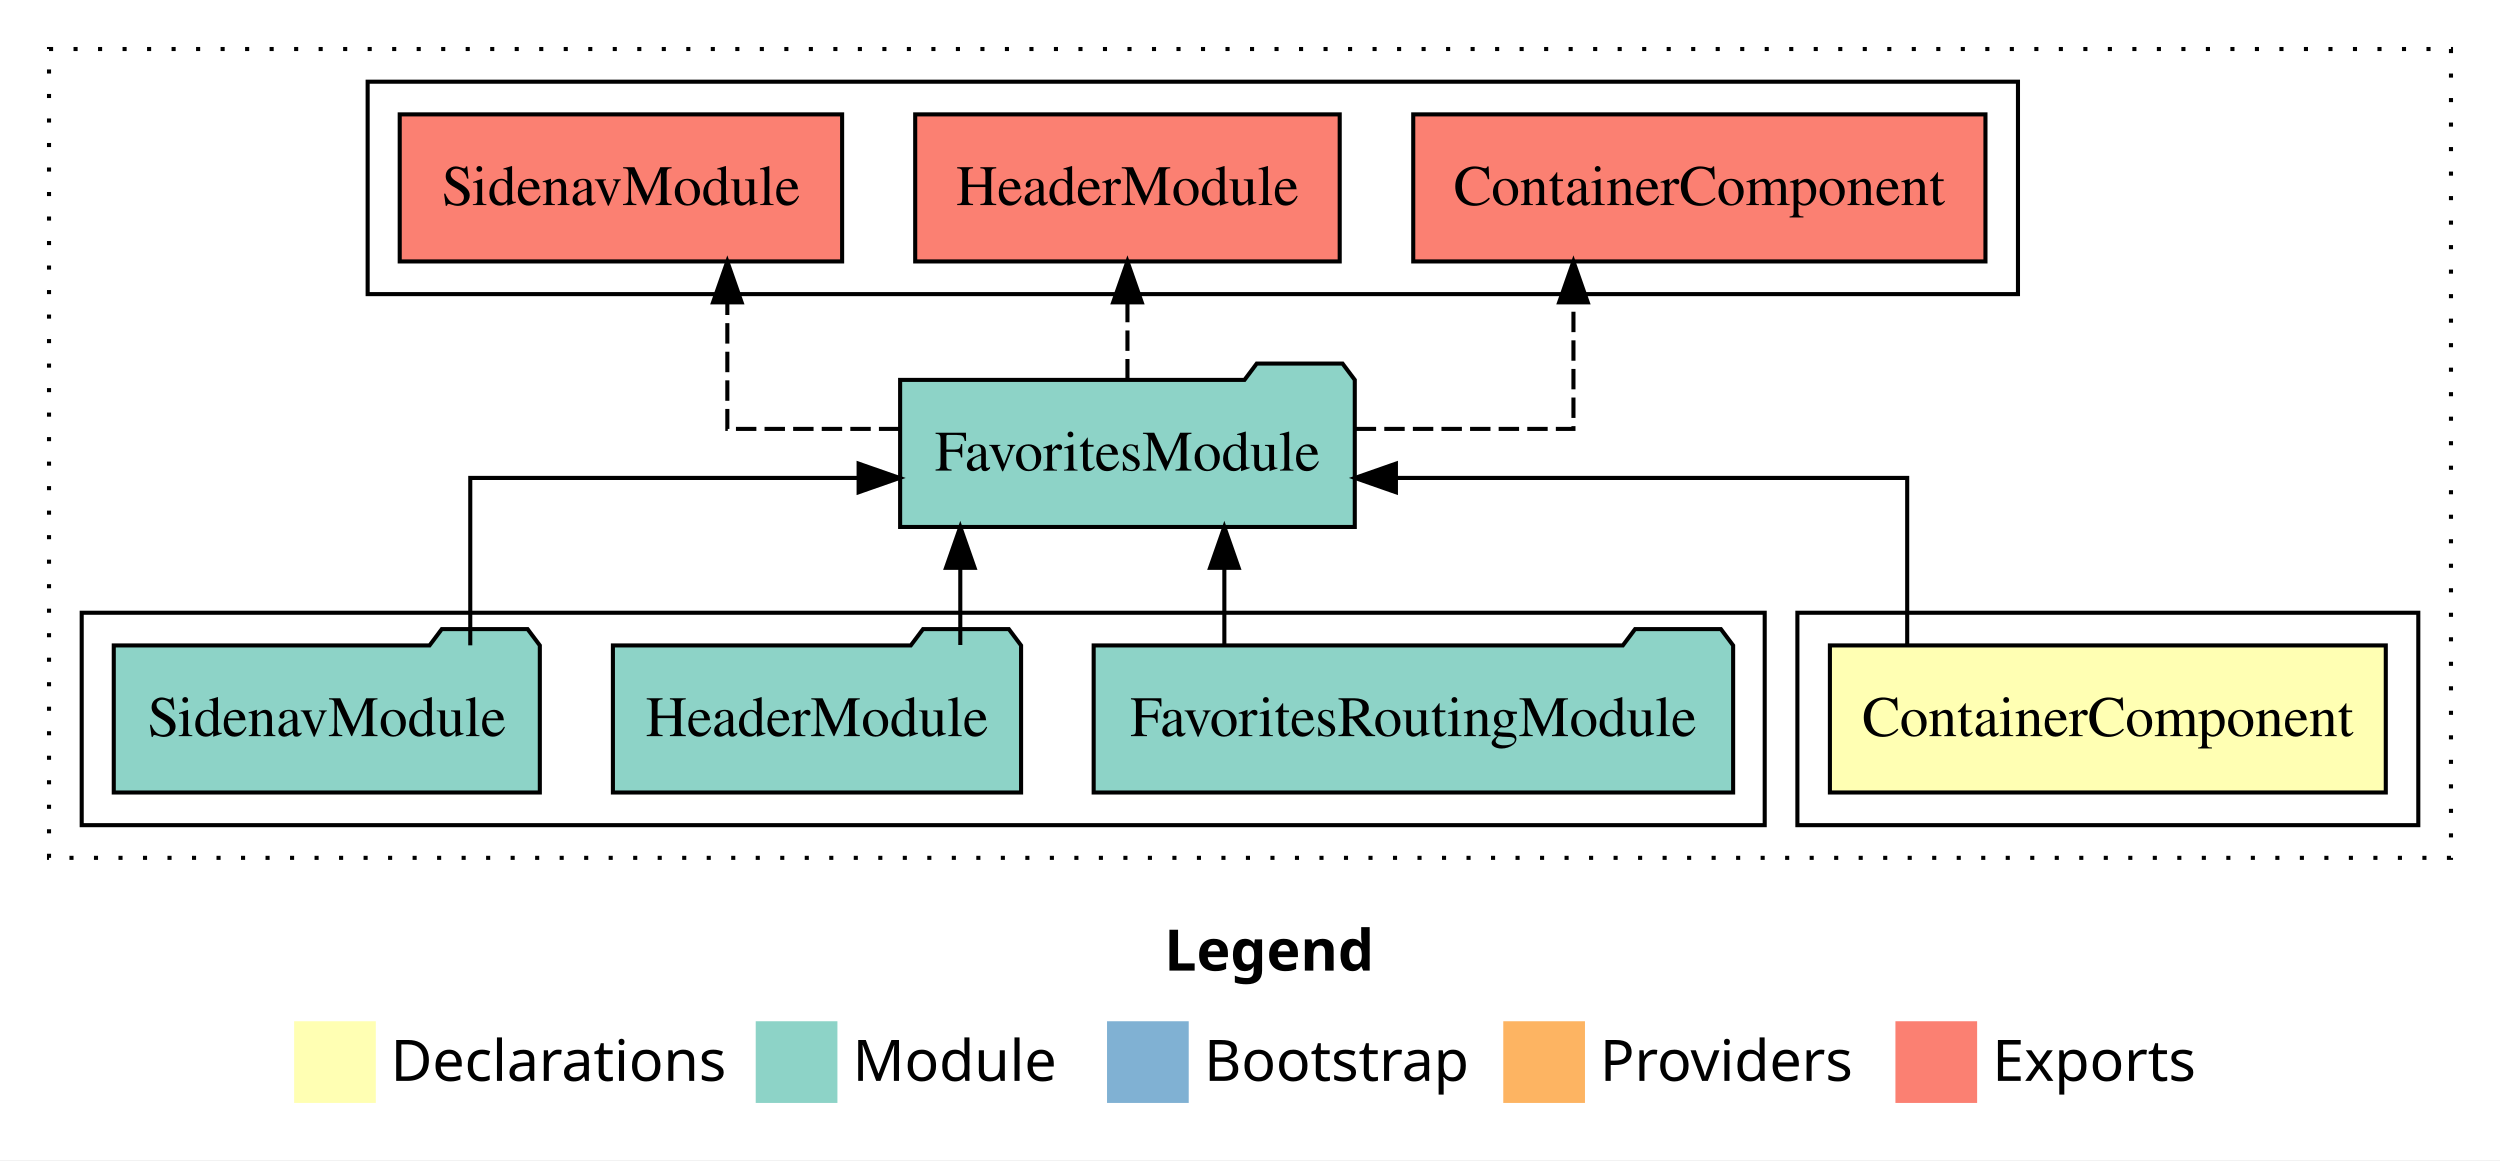
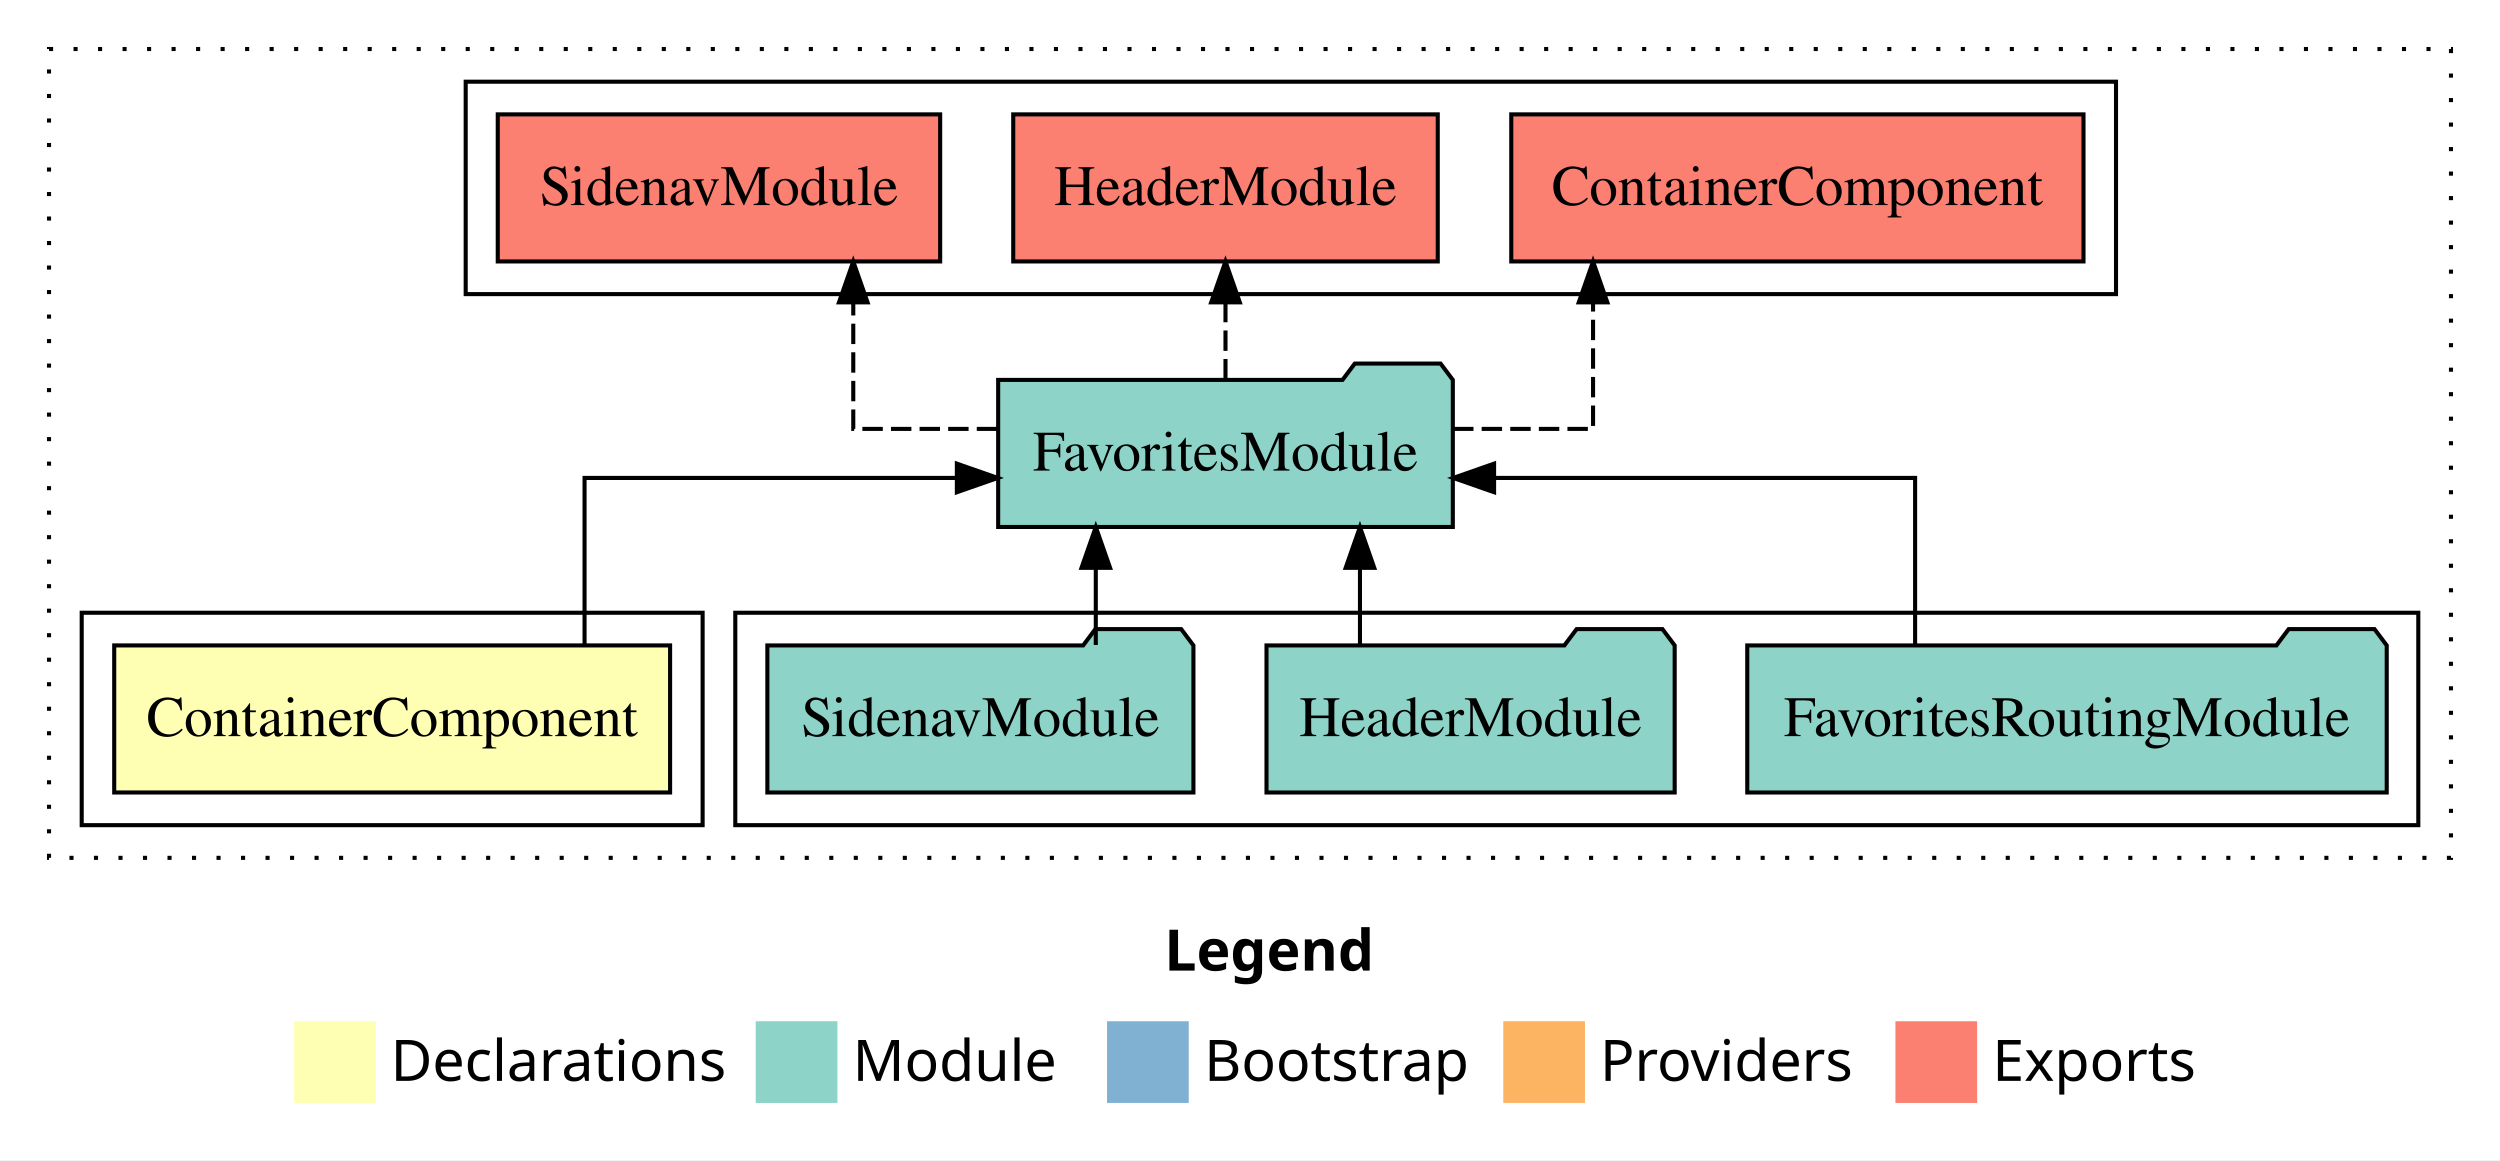
<svg xmlns="http://www.w3.org/2000/svg" width="612pt" height="284pt" viewBox="0.00 0.00 612.00 284.00">
  <g id="graph0" class="graph" transform="scale(1 1) rotate(0) translate(4 280)">
    <polygon fill="white" stroke="transparent" points="-4,4 -4,-280 608,-280 608,4 -4,4" />
    <text text-anchor="start" x="281.01" y="-42.4" font-family="sans-serif" font-weight="bold" font-size="14.00">Legend</text>
    <polygon fill="#ffffb3" stroke="transparent" points="68,-10 68,-30 88,-30 88,-10 68,-10" />
    <text text-anchor="start" x="91.63" y="-15.4" font-family="sans-serif" font-size="14.00">  Declarations</text>
    <polygon fill="#8dd3c7" stroke="transparent" points="181,-10 181,-30 201,-30 201,-10 181,-10" />
    <text text-anchor="start" x="204.73" y="-15.4" font-family="sans-serif" font-size="14.00">  Module</text>
    <polygon fill="#80b1d3" stroke="transparent" points="267,-10 267,-30 287,-30 287,-10 267,-10" />
    <text text-anchor="start" x="290.78" y="-15.4" font-family="sans-serif" font-size="14.00">  Bootstrap</text>
    <polygon fill="#fdb462" stroke="transparent" points="364,-10 364,-30 384,-30 384,-10 364,-10" />
    <text text-anchor="start" x="387.67" y="-15.4" font-family="sans-serif" font-size="14.00">  Providers</text>
    <polygon fill="#fb8072" stroke="transparent" points="460,-10 460,-30 480,-30 480,-10 460,-10" />
    <text text-anchor="start" x="483.73" y="-15.4" font-family="sans-serif" font-size="14.00">  Exports</text>
    <g id="clust1" class="cluster">
      <polygon fill="none" stroke="black" stroke-dasharray="1,5" points="8,-70 8,-268 596,-268 596,-70 8,-70" />
    </g>
    <g id="clust5" class="cluster">
-       <polygon fill="none" stroke="black" points="86,-208 86,-260 490,-260 490,-208 86,-208" />
+       <polygon fill="none" stroke="black" points="110,-208 110,-260 514,-260 514,-208 110,-208" />
+     </g>
+     <g id="clust4" class="cluster">
+       <polygon fill="none" stroke="black" points="176,-78 176,-130 588,-130 588,-78 176,-78" />
    </g>
    <g id="clust2" class="cluster">
-       <polygon fill="none" stroke="black" points="436,-78 436,-130 588,-130 588,-78 436,-78" />
-     </g>
-     <g id="clust4" class="cluster">
-       <polygon fill="none" stroke="black" points="16,-78 16,-130 428,-130 428,-78 16,-78" />
+       <polygon fill="none" stroke="black" points="16,-78 16,-130 168,-130 168,-78 16,-78" />
    </g>
    <g id="node1" class="node">
-       <polygon fill="#ffffb3" stroke="black" points="580.04,-122 443.96,-122 443.96,-86 580.04,-86 580.04,-122" />
-       <text text-anchor="middle" x="512" y="-99.8" font-family="Times,serif" font-size="14.00">ContainerComponent</text>
+       <polygon fill="#ffffb3" stroke="black" points="160.04,-122 23.96,-122 23.96,-86 160.04,-86 160.04,-122" />
+       <text text-anchor="middle" x="92" y="-99.8" font-family="Times,serif" font-size="14.00">ContainerComponent</text>
    </g>
    <g id="node2" class="node">
-       <polygon fill="#8dd3c7" stroke="black" points="327.65,-187 324.65,-191 303.65,-191 300.65,-187 216.35,-187 216.35,-151 327.65,-151 327.65,-187" />
-       <text text-anchor="middle" x="272" y="-164.8" font-family="Times,serif" font-size="14.00">FavoritesModule</text>
+       <polygon fill="#8dd3c7" stroke="black" points="351.65,-187 348.65,-191 327.65,-191 324.65,-187 240.35,-187 240.35,-151 351.65,-151 351.65,-187" />
+       <text text-anchor="middle" x="296" y="-164.8" font-family="Times,serif" font-size="14.00">FavoritesModule</text>
    </g>
    <g id="edge1" class="edge">
-       <path fill="none" stroke="black" d="M462.88,-122.02C462.88,-139.37 462.88,-163 462.88,-163 462.88,-163 337.72,-163 337.72,-163" />
-       <polygon fill="black" stroke="black" points="337.72,-159.5 327.72,-163 337.72,-166.5 337.72,-159.5" />
+       <path fill="none" stroke="black" d="M139.1,-122.02C139.1,-139.37 139.1,-163 139.1,-163 139.1,-163 230.24,-163 230.24,-163" />
+       <polygon fill="black" stroke="black" points="230.24,-166.5 240.24,-163 230.24,-159.5 230.24,-166.5" />
    </g>
    <g id="node6" class="node">
-       <polygon fill="#fb8072" stroke="black" points="482.04,-252 341.96,-252 341.96,-216 482.04,-216 482.04,-252" />
-       <text text-anchor="middle" x="412" y="-229.8" font-family="Times,serif" font-size="14.00">ContainerComponent </text>
+       <polygon fill="#fb8072" stroke="black" points="506.04,-252 365.96,-252 365.96,-216 506.04,-216 506.04,-252" />
+       <text text-anchor="middle" x="436" y="-229.8" font-family="Times,serif" font-size="14.00">ContainerComponent </text>
    </g>
    <g id="edge5" class="edge">
-       <path fill="none" stroke="black" stroke-dasharray="5,2" d="M327.87,-175C354.73,-175 381.18,-175 381.18,-175 381.18,-175 381.18,-205.98 381.18,-205.98" />
-       <polygon fill="black" stroke="black" points="377.68,-205.98 381.18,-215.98 384.68,-205.98 377.68,-205.98" />
+       <path fill="none" stroke="black" stroke-dasharray="5,2" d="M351.71,-175C370.11,-175 385.98,-175 385.98,-175 385.98,-175 385.98,-205.98 385.98,-205.98" />
+       <polygon fill="black" stroke="black" points="382.48,-205.98 385.98,-215.98 389.48,-205.98 382.48,-205.98" />
    </g>
    <g id="node7" class="node">
-       <polygon fill="#fb8072" stroke="black" points="323.96,-252 220.04,-252 220.04,-216 323.96,-216 323.96,-252" />
-       <text text-anchor="middle" x="272" y="-229.8" font-family="Times,serif" font-size="14.00">HeaderModule </text>
+       <polygon fill="#fb8072" stroke="black" points="347.96,-252 244.04,-252 244.04,-216 347.96,-216 347.96,-252" />
+       <text text-anchor="middle" x="296" y="-229.8" font-family="Times,serif" font-size="14.00">HeaderModule </text>
    </g>
    <g id="edge6" class="edge">
-       <path fill="none" stroke="black" stroke-dasharray="5,2" d="M272,-187.11C272,-187.11 272,-205.99 272,-205.99" />
-       <polygon fill="black" stroke="black" points="268.5,-205.99 272,-215.99 275.5,-205.99 268.5,-205.99" />
+       <path fill="none" stroke="black" stroke-dasharray="5,2" d="M296,-187.11C296,-187.11 296,-205.99 296,-205.99" />
+       <polygon fill="black" stroke="black" points="292.5,-205.99 296,-215.99 299.5,-205.99 292.5,-205.99" />
    </g>
    <g id="node8" class="node">
-       <polygon fill="#fb8072" stroke="black" points="202.15,-252 93.85,-252 93.85,-216 202.15,-216 202.15,-252" />
-       <text text-anchor="middle" x="148" y="-229.8" font-family="Times,serif" font-size="14.00">SidenavModule </text>
+       <polygon fill="#fb8072" stroke="black" points="226.15,-252 117.85,-252 117.85,-216 226.15,-216 226.15,-252" />
+       <text text-anchor="middle" x="172" y="-229.8" font-family="Times,serif" font-size="14.00">SidenavModule </text>
    </g>
    <g id="edge7" class="edge">
-       <path fill="none" stroke="black" stroke-dasharray="5,2" d="M216.16,-175C194.16,-175 174.05,-175 174.05,-175 174.05,-175 174.05,-205.98 174.05,-205.98" />
-       <polygon fill="black" stroke="black" points="170.55,-205.98 174.05,-215.98 177.55,-205.98 170.55,-205.98" />
+       <path fill="none" stroke="black" stroke-dasharray="5,2" d="M240.11,-175C221.24,-175 204.88,-175 204.88,-175 204.88,-175 204.88,-205.98 204.88,-205.98" />
+       <polygon fill="black" stroke="black" points="201.38,-205.98 204.88,-215.98 208.38,-205.98 201.38,-205.98" />
    </g>
    <g id="node3" class="node">
-       <polygon fill="#8dd3c7" stroke="black" points="420.27,-122 417.27,-126 396.27,-126 393.27,-122 263.73,-122 263.73,-86 420.27,-86 420.27,-122" />
-       <text text-anchor="middle" x="342" y="-99.8" font-family="Times,serif" font-size="14.00">FavoritesRoutingModule</text>
+       <polygon fill="#8dd3c7" stroke="black" points="580.27,-122 577.27,-126 556.27,-126 553.27,-122 423.73,-122 423.73,-86 580.27,-86 580.27,-122" />
+       <text text-anchor="middle" x="502" y="-99.8" font-family="Times,serif" font-size="14.00">FavoritesRoutingModule</text>
    </g>
    <g id="edge2" class="edge">
-       <path fill="none" stroke="black" d="M295.72,-122.11C295.72,-122.11 295.72,-140.99 295.72,-140.99" />
-       <polygon fill="black" stroke="black" points="292.22,-140.99 295.72,-150.99 299.22,-140.99 292.22,-140.99" />
+       <path fill="none" stroke="black" d="M464.82,-122.02C464.82,-139.37 464.82,-163 464.82,-163 464.82,-163 361.75,-163 361.75,-163" />
+       <polygon fill="black" stroke="black" points="361.75,-159.5 351.75,-163 361.75,-166.5 361.75,-159.5" />
    </g>
    <g id="node4" class="node">
-       <polygon fill="#8dd3c7" stroke="black" points="245.96,-122 242.96,-126 221.96,-126 218.96,-122 146.04,-122 146.04,-86 245.96,-86 245.96,-122" />
-       <text text-anchor="middle" x="196" y="-99.8" font-family="Times,serif" font-size="14.00">HeaderModule</text>
+       <polygon fill="#8dd3c7" stroke="black" points="405.96,-122 402.96,-126 381.96,-126 378.96,-122 306.04,-122 306.04,-86 405.96,-86 405.96,-122" />
+       <text text-anchor="middle" x="356" y="-99.8" font-family="Times,serif" font-size="14.00">HeaderModule</text>
    </g>
    <g id="edge3" class="edge">
-       <path fill="none" stroke="black" d="M231.08,-122.11C231.08,-122.11 231.08,-140.99 231.08,-140.99" />
-       <polygon fill="black" stroke="black" points="227.58,-140.99 231.08,-150.99 234.58,-140.99 227.58,-140.99" />
+       <path fill="none" stroke="black" d="M328.92,-122.11C328.92,-122.11 328.92,-140.99 328.92,-140.99" />
+       <polygon fill="black" stroke="black" points="325.42,-140.99 328.92,-150.99 332.42,-140.99 325.42,-140.99" />
    </g>
    <g id="node5" class="node">
-       <polygon fill="#8dd3c7" stroke="black" points="128.15,-122 125.15,-126 104.15,-126 101.15,-122 23.85,-122 23.85,-86 128.15,-86 128.15,-122" />
-       <text text-anchor="middle" x="76" y="-99.8" font-family="Times,serif" font-size="14.00">SidenavModule</text>
+       <polygon fill="#8dd3c7" stroke="black" points="288.15,-122 285.15,-126 264.15,-126 261.15,-122 183.85,-122 183.85,-86 288.15,-86 288.15,-122" />
+       <text text-anchor="middle" x="236" y="-99.8" font-family="Times,serif" font-size="14.00">SidenavModule</text>
    </g>
    <g id="edge4" class="edge">
-       <path fill="none" stroke="black" d="M111.12,-122.02C111.12,-139.37 111.12,-163 111.12,-163 111.12,-163 206.19,-163 206.19,-163" />
-       <polygon fill="black" stroke="black" points="206.19,-166.5 216.19,-163 206.19,-159.5 206.19,-166.5" />
+       <path fill="none" stroke="black" d="M264.25,-122.11C264.25,-122.11 264.25,-140.99 264.25,-140.99" />
+       <polygon fill="black" stroke="black" points="260.75,-140.99 264.25,-150.99 267.75,-140.99 260.75,-140.99" />
    </g>
  </g>
</svg>
